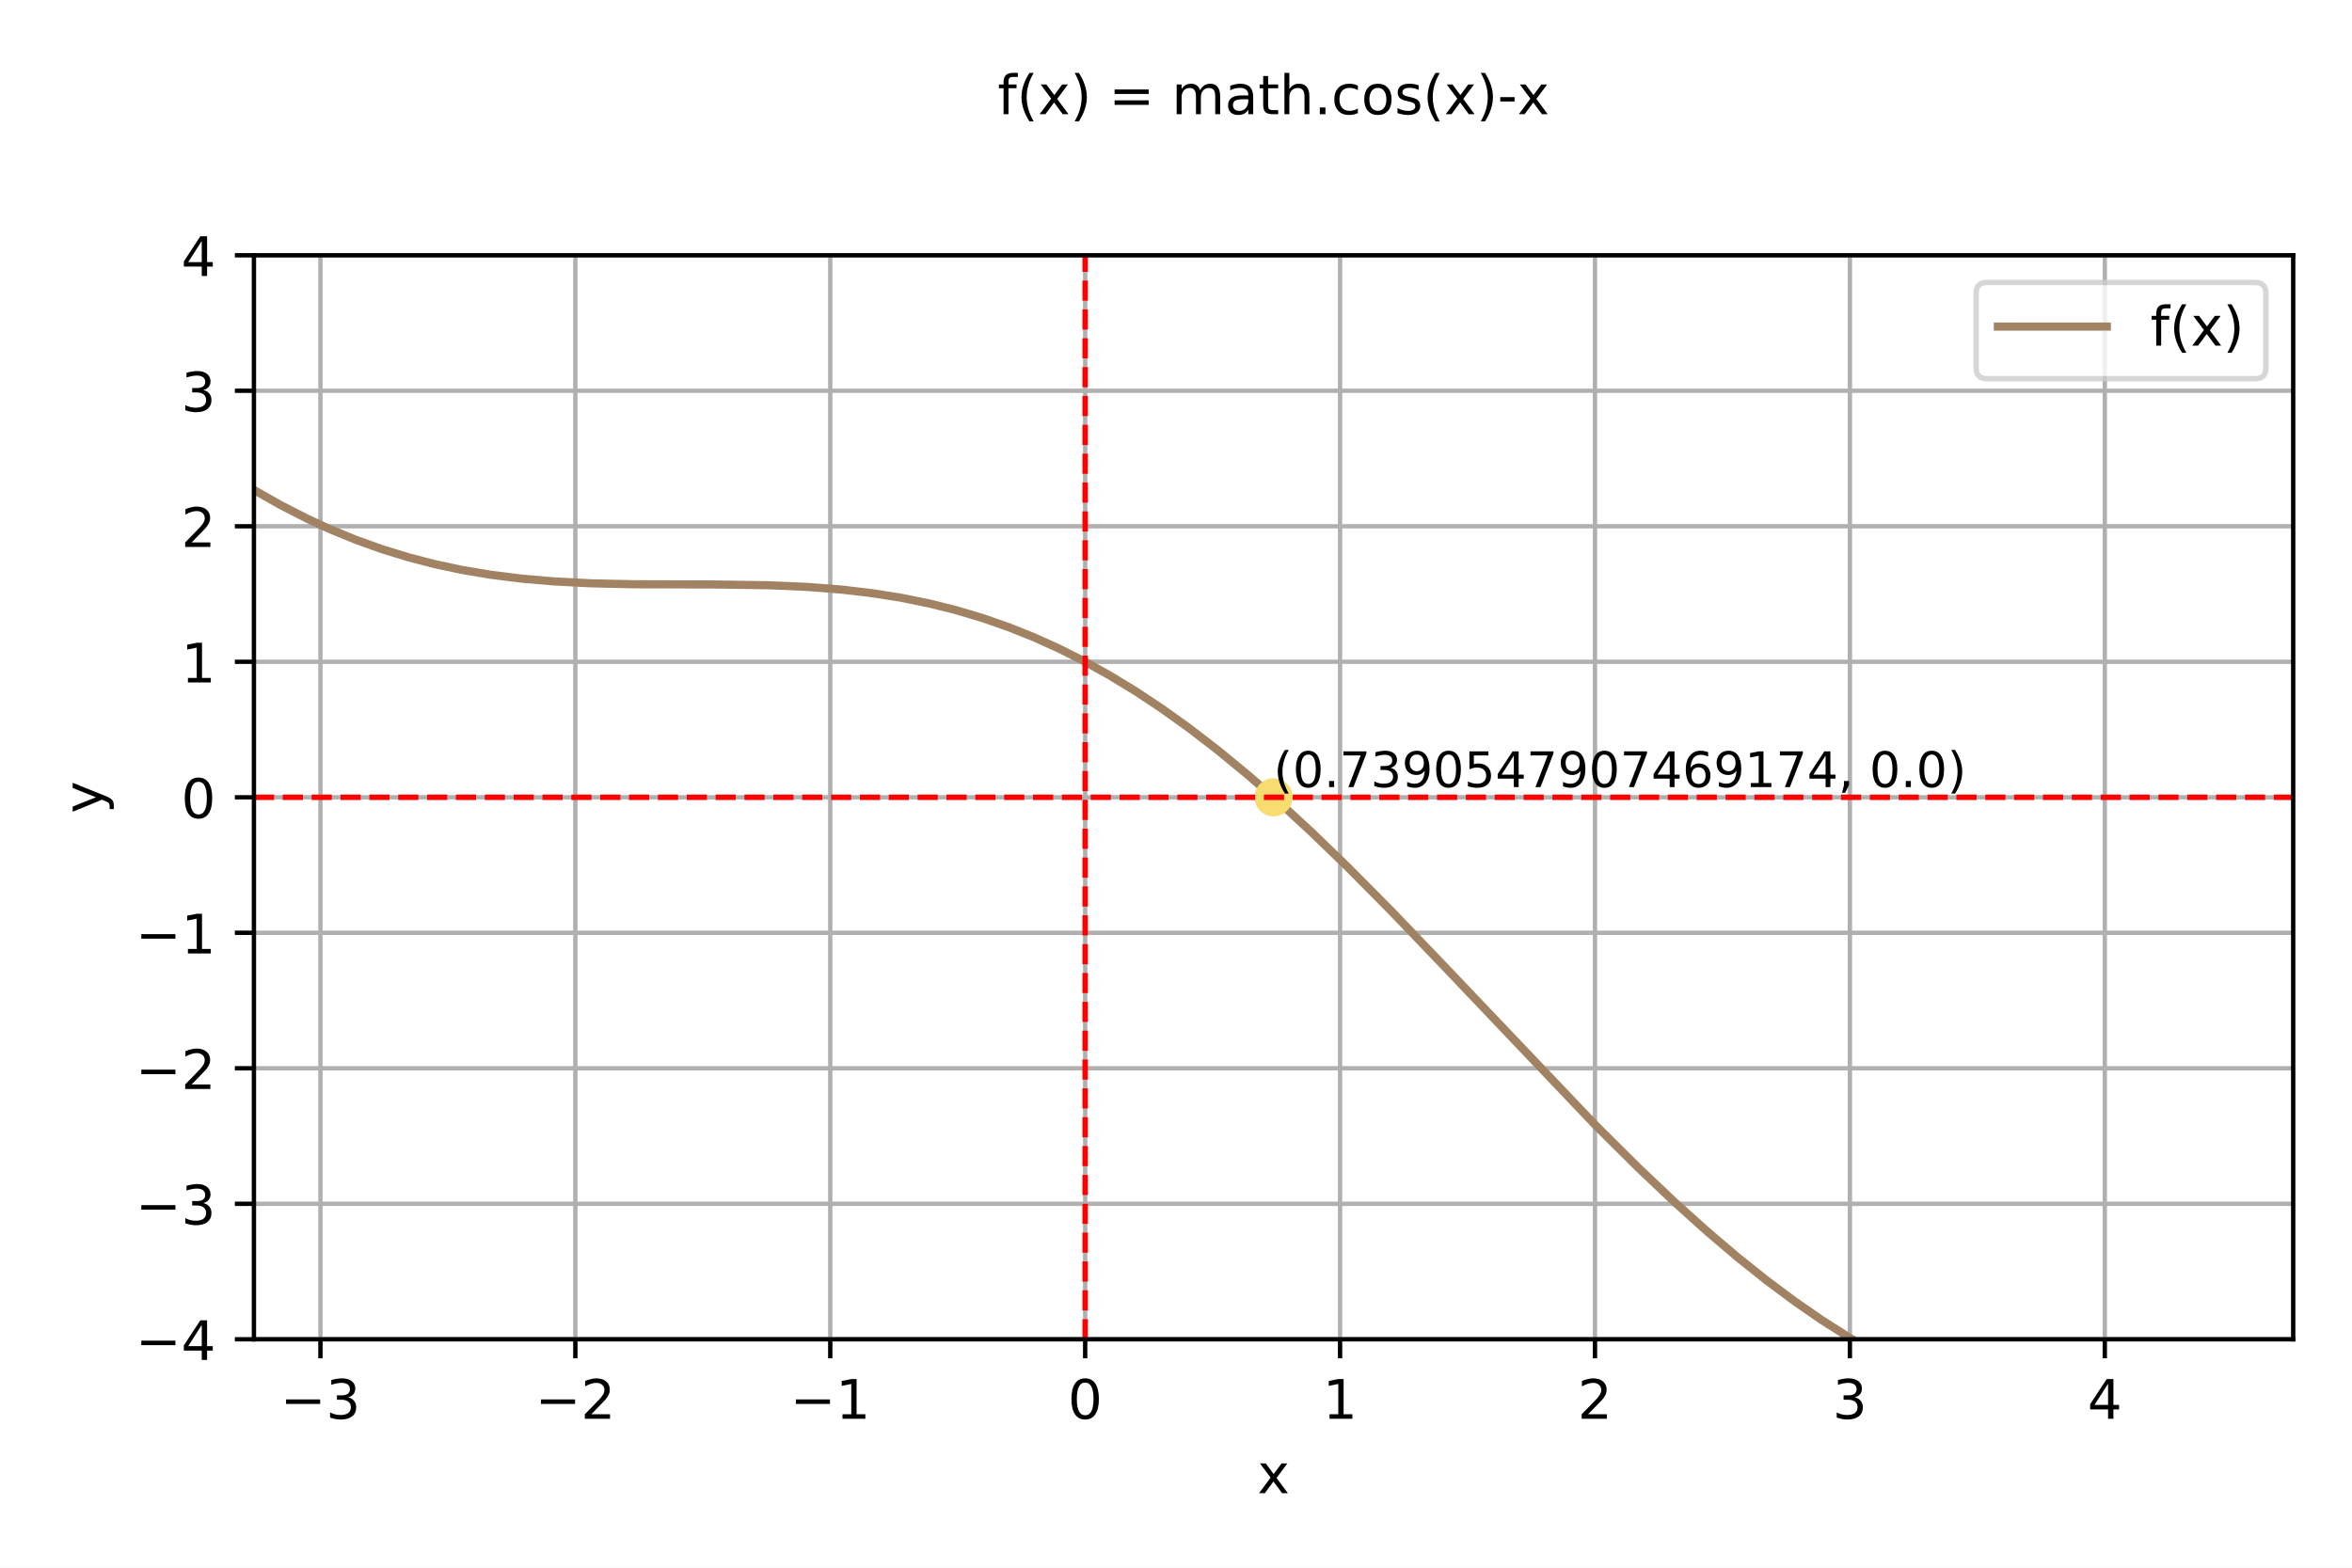
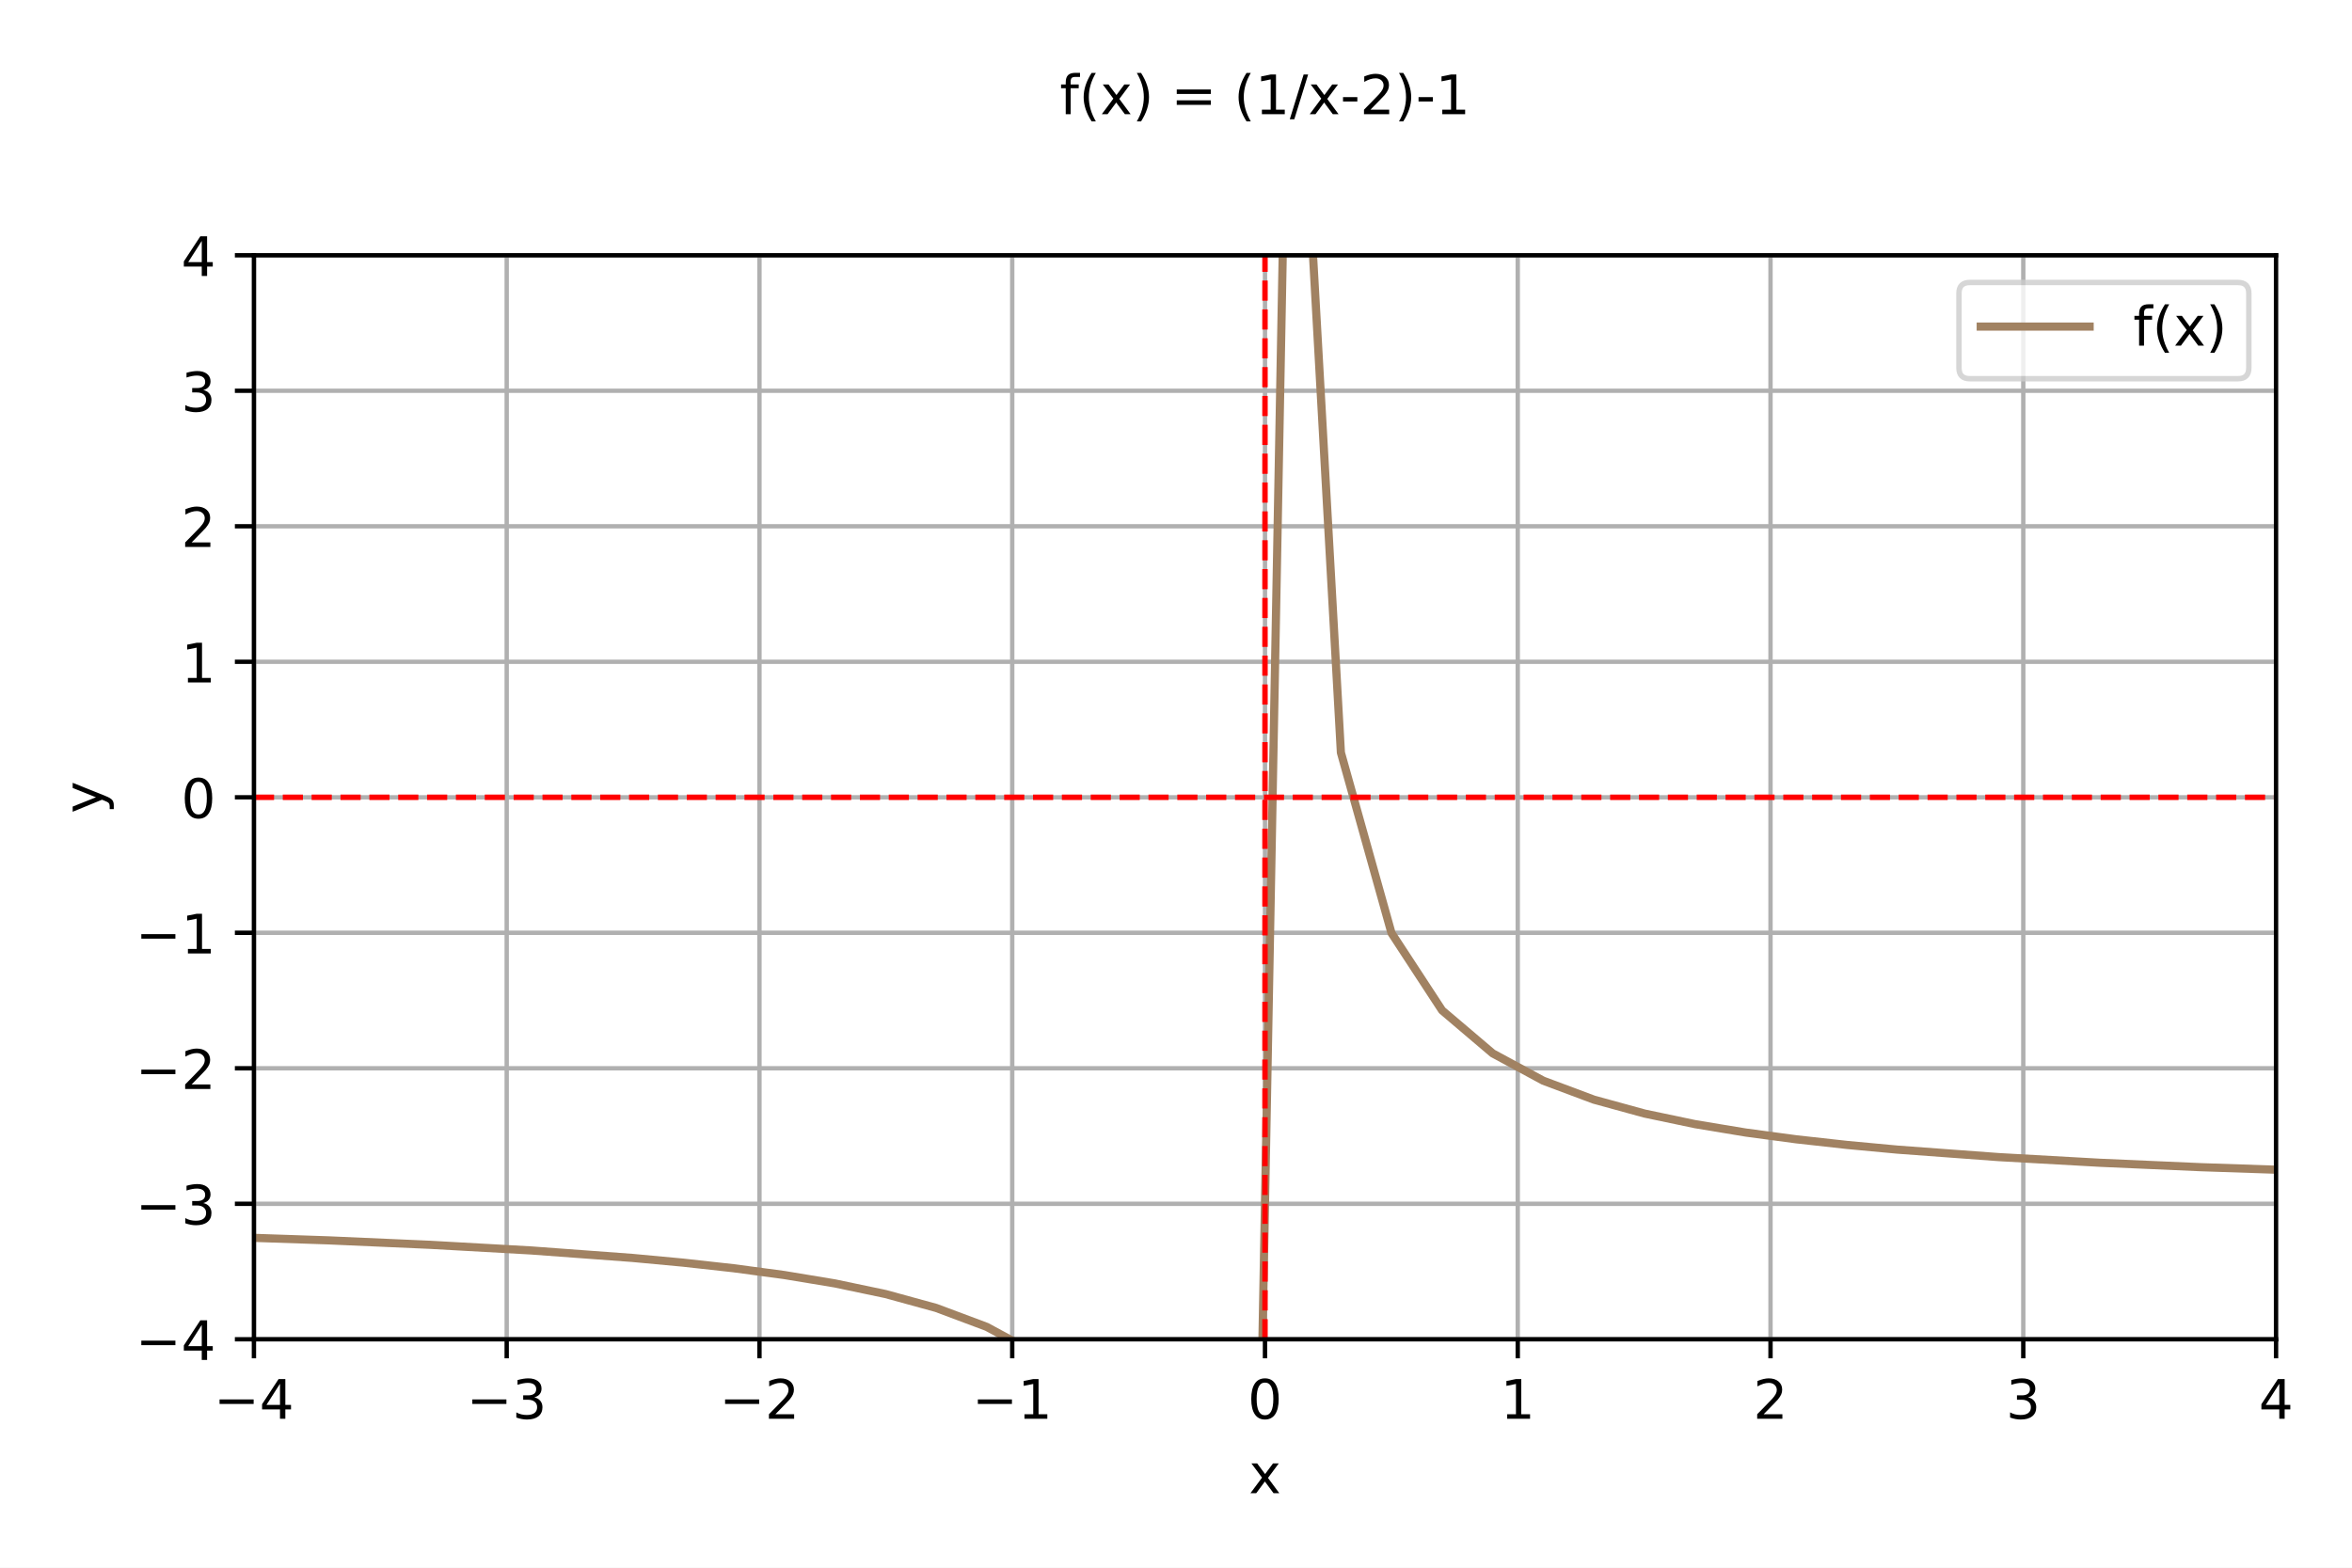
<svg xmlns="http://www.w3.org/2000/svg" xmlns:xlink="http://www.w3.org/1999/xlink" width="432pt" height="288pt" viewBox="0 0 432 288" version="1.1">
  <defs>
    <style type="text/css">*{stroke-linejoin: round; stroke-linecap: butt}</style>
  </defs>
  <g id="figure_1">
    <g id="patch_1">
      <path d="M 0 288  L 432 288  L 432 0  L 0 0  z " style="fill: #ffffff" />
    </g>
    <g id="axes_1">
      <g id="patch_2">
-         <path d="M 46.64 246.04  L 421.2 246.04  L 421.2 46.896  L 46.64 46.896  z " style="fill: #ffffff" />
+         <path d="M 46.64 246.04  L 418.05 246.04  L 418.05 46.896  L 46.64 46.896  z " style="fill: #ffffff" />
      </g>
      <g id="matplotlib.axis_1">
        <g id="xtick_1">
          <g id="line2d_1">
-             <path d="M 58.857 246.04  L 58.857 46.896  " clip-path="url(#pa48ac6d810)" style="fill: none; stroke: #b0b0b0; stroke-width: 0.8; stroke-linecap: square" />
+             <path d="M 46.64 246.04  L 46.64 46.896  " clip-path="url(#p50065525b4)" style="fill: none; stroke: #b0b0b0; stroke-width: 0.8; stroke-linecap: square" />
          </g>
          <g id="line2d_2">
            <defs>
-               <path id="mb6979e75aa" d="M 0 0  L 0 3.5  " style="stroke: #000000; stroke-width: 0.8" />
+               <path id="mf0d2ca7d69" d="M 0 0  L 0 3.5  " style="stroke: #000000; stroke-width: 0.8" />
            </defs>
            <g>
-               <use xlink:href="#mb6979e75aa" x="58.857" y="246.04" style="stroke: #000000; stroke-width: 0.8" />
+               <use xlink:href="#mf0d2ca7d69" x="46.64" y="246.04" style="stroke: #000000; stroke-width: 0.8" />
            </g>
          </g>
          <g id="text_1">
-             <g transform="translate(51.48636 260.6384) scale(0.1 -0.1)">
+             <g transform="translate(39.26891 260.6384) scale(0.1 -0.1)">
              <defs>
                <path id="DejaVuSans-2212" d="M 678 2272  L 4684 2272  L 4684 1741  L 678 1741  L 678 2272  z " transform="scale(0.015625)" />
+                 <path id="DejaVuSans-34" d="M 2419 4116  L 825 1625  L 2419 1625  L 2419 4116  z M 2253 4666  L 3047 4666  L 3047 1625  L 3713 1625  L 3713 1100  L 3047 1100  L 3047 0  L 2419 0  L 2419 1100  L 313 1100  L 313 1709  L 2253 4666  z " transform="scale(0.015625)" />
+               </defs>
+               <use xlink:href="#DejaVuSans-2212" />
+               <use xlink:href="#DejaVuSans-34" x="83.789" />
+             </g>
+           </g>
+         </g>
+         <g id="xtick_2">
+           <g id="line2d_3">
+             <path d="M 93.066 246.04  L 93.066 46.896  " clip-path="url(#p50065525b4)" style="fill: none; stroke: #b0b0b0; stroke-width: 0.8; stroke-linecap: square" />
+           </g>
+           <g id="line2d_4">
+             <g>
+               <use xlink:href="#mf0d2ca7d69" x="93.066" y="246.04" style="stroke: #000000; stroke-width: 0.8" />
+             </g>
+           </g>
+           <g id="text_2">
+             <g transform="translate(85.69516 260.6384) scale(0.1 -0.1)">
+               <defs>
                <path id="DejaVuSans-33" d="M 2597 2516  Q 3050 2419 3304 2112  Q 3559 1806 3559 1356  Q 3559 666 3084 287  Q 2609 -91 1734 -91  Q 1441 -91 1130 -33  Q 819 25 488 141  L 488 750  Q 750 597 1062 519  Q 1375 441 1716 441  Q 2309 441 2620 675  Q 2931 909 2931 1356  Q 2931 1769 2642 2001  Q 2353 2234 1838 2234  L 1294 2234  L 1294 2753  L 1863 2753  Q 2328 2753 2575 2939  Q 2822 3125 2822 3475  Q 2822 3834 2567 4026  Q 2313 4219 1838 4219  Q 1578 4219 1281 4162  Q 984 4106 628 3988  L 628 4550  Q 988 4650 1302 4700  Q 1616 4750 1894 4750  Q 2613 4750 3031 4423  Q 3450 4097 3450 3541  Q 3450 3153 3228 2886  Q 3006 2619 2597 2516  z " transform="scale(0.015625)" />
              </defs>
              <use xlink:href="#DejaVuSans-2212" />
              <use xlink:href="#DejaVuSans-33" x="83.789" />
            </g>
          </g>
        </g>
-         <g id="xtick_2">
-           <g id="line2d_3">
-             <path d="M 105.677 246.04  L 105.677 46.896  " clip-path="url(#pa48ac6d810)" style="fill: none; stroke: #b0b0b0; stroke-width: 0.8; stroke-linecap: square" />
-           </g>
-           <g id="line2d_4">
-             <g>
-               <use xlink:href="#mb6979e75aa" x="105.677" y="246.04" style="stroke: #000000; stroke-width: 0.8" />
-             </g>
-           </g>
-           <g id="text_2">
-             <g transform="translate(98.30636 260.6384) scale(0.1 -0.1)">
+         <g id="xtick_3">
+           <g id="line2d_5">
+             <path d="M 139.493 246.04  L 139.493 46.896  " clip-path="url(#p50065525b4)" style="fill: none; stroke: #b0b0b0; stroke-width: 0.8; stroke-linecap: square" />
+           </g>
+           <g id="line2d_6">
+             <g>
+               <use xlink:href="#mf0d2ca7d69" x="139.493" y="246.04" style="stroke: #000000; stroke-width: 0.8" />
+             </g>
+           </g>
+           <g id="text_3">
+             <g transform="translate(132.1214 260.6384) scale(0.1 -0.1)">
              <defs>
                <path id="DejaVuSans-32" d="M 1228 531  L 3431 531  L 3431 0  L 469 0  L 469 531  Q 828 903 1448 1529  Q 2069 2156 2228 2338  Q 2531 2678 2651 2914  Q 2772 3150 2772 3378  Q 2772 3750 2511 3984  Q 2250 4219 1831 4219  Q 1534 4219 1204 4116  Q 875 4013 500 3803  L 500 4441  Q 881 4594 1212 4672  Q 1544 4750 1819 4750  Q 2544 4750 2975 4387  Q 3406 4025 3406 3419  Q 3406 3131 3298 2873  Q 3191 2616 2906 2266  Q 2828 2175 2409 1742  Q 1991 1309 1228 531  z " transform="scale(0.015625)" />
              </defs>
              <use xlink:href="#DejaVuSans-2212" />
              <use xlink:href="#DejaVuSans-32" x="83.789" />
            </g>
          </g>
        </g>
-         <g id="xtick_3">
-           <g id="line2d_5">
-             <path d="M 152.497 246.04  L 152.497 46.896  " clip-path="url(#pa48ac6d810)" style="fill: none; stroke: #b0b0b0; stroke-width: 0.8; stroke-linecap: square" />
-           </g>
-           <g id="line2d_6">
-             <g>
-               <use xlink:href="#mb6979e75aa" x="152.497" y="246.04" style="stroke: #000000; stroke-width: 0.8" />
-             </g>
-           </g>
-           <g id="text_3">
-             <g transform="translate(145.1264 260.6384) scale(0.1 -0.1)">
+         <g id="xtick_4">
+           <g id="line2d_7">
+             <path d="M 185.919 246.04  L 185.919 46.896  " clip-path="url(#p50065525b4)" style="fill: none; stroke: #b0b0b0; stroke-width: 0.8; stroke-linecap: square" />
+           </g>
+           <g id="line2d_8">
+             <g>
+               <use xlink:href="#mf0d2ca7d69" x="185.919" y="246.04" style="stroke: #000000; stroke-width: 0.8" />
+             </g>
+           </g>
+           <g id="text_4">
+             <g transform="translate(178.5477 260.6384) scale(0.1 -0.1)">
              <defs>
                <path id="DejaVuSans-31" d="M 794 531  L 1825 531  L 1825 4091  L 703 3866  L 703 4441  L 1819 4666  L 2450 4666  L 2450 531  L 3481 531  L 3481 0  L 794 0  L 794 531  z " transform="scale(0.015625)" />
              </defs>
              <use xlink:href="#DejaVuSans-2212" />
              <use xlink:href="#DejaVuSans-31" x="83.789" />
            </g>
          </g>
        </g>
-         <g id="xtick_4">
-           <g id="line2d_7">
-             <path d="M 199.317 246.04  L 199.317 46.896  " clip-path="url(#pa48ac6d810)" style="fill: none; stroke: #b0b0b0; stroke-width: 0.8; stroke-linecap: square" />
-           </g>
-           <g id="line2d_8">
-             <g>
-               <use xlink:href="#mb6979e75aa" x="199.317" y="246.04" style="stroke: #000000; stroke-width: 0.8" />
-             </g>
-           </g>
-           <g id="text_4">
-             <g transform="translate(196.1362 260.6384) scale(0.1 -0.1)">
+         <g id="xtick_5">
+           <g id="line2d_9">
+             <path d="M 232.345 246.04  L 232.345 46.896  " clip-path="url(#p50065525b4)" style="fill: none; stroke: #b0b0b0; stroke-width: 0.8; stroke-linecap: square" />
+           </g>
+           <g id="line2d_10">
+             <g>
+               <use xlink:href="#mf0d2ca7d69" x="232.345" y="246.04" style="stroke: #000000; stroke-width: 0.8" />
+             </g>
+           </g>
+           <g id="text_5">
+             <g transform="translate(229.1637 260.6384) scale(0.1 -0.1)">
              <defs>
                <path id="DejaVuSans-30" d="M 2034 4250  Q 1547 4250 1301 3770  Q 1056 3291 1056 2328  Q 1056 1369 1301 889  Q 1547 409 2034 409  Q 2525 409 2770 889  Q 3016 1369 3016 2328  Q 3016 3291 2770 3770  Q 2525 4250 2034 4250  z M 2034 4750  Q 2819 4750 3233 4129  Q 3647 3509 3647 2328  Q 3647 1150 3233 529  Q 2819 -91 2034 -91  Q 1250 -91 836 529  Q 422 1150 422 2328  Q 422 3509 836 4129  Q 1250 4750 2034 4750  z " transform="scale(0.015625)" />
              </defs>
              <use xlink:href="#DejaVuSans-30" />
            </g>
          </g>
        </g>
-         <g id="xtick_5">
-           <g id="line2d_9">
-             <path d="M 246.137 246.04  L 246.137 46.896  " clip-path="url(#pa48ac6d810)" style="fill: none; stroke: #b0b0b0; stroke-width: 0.8; stroke-linecap: square" />
-           </g>
-           <g id="line2d_10">
-             <g>
-               <use xlink:href="#mb6979e75aa" x="246.137" y="246.04" style="stroke: #000000; stroke-width: 0.8" />
-             </g>
-           </g>
-           <g id="text_5">
-             <g transform="translate(242.9562 260.6384) scale(0.1 -0.1)">
-               <use xlink:href="#DejaVuSans-31" />
-             </g>
-           </g>
-         </g>
        <g id="xtick_6">
          <g id="line2d_11">
-             <path d="M 292.957 246.04  L 292.957 46.896  " clip-path="url(#pa48ac6d810)" style="fill: none; stroke: #b0b0b0; stroke-width: 0.8; stroke-linecap: square" />
+             <path d="M 278.771 246.04  L 278.771 46.896  " clip-path="url(#p50065525b4)" style="fill: none; stroke: #b0b0b0; stroke-width: 0.8; stroke-linecap: square" />
          </g>
          <g id="line2d_12">
            <g>
-               <use xlink:href="#mb6979e75aa" x="292.957" y="246.04" style="stroke: #000000; stroke-width: 0.8" />
+               <use xlink:href="#mf0d2ca7d69" x="278.771" y="246.04" style="stroke: #000000; stroke-width: 0.8" />
            </g>
          </g>
          <g id="text_6">
-             <g transform="translate(289.7762 260.6384) scale(0.1 -0.1)">
-               <use xlink:href="#DejaVuSans-32" />
+             <g transform="translate(275.59 260.6384) scale(0.1 -0.1)">
+               <use xlink:href="#DejaVuSans-31" />
            </g>
          </g>
        </g>
        <g id="xtick_7">
          <g id="line2d_13">
-             <path d="M 339.777 246.04  L 339.777 46.896  " clip-path="url(#pa48ac6d810)" style="fill: none; stroke: #b0b0b0; stroke-width: 0.8; stroke-linecap: square" />
+             <path d="M 325.197 246.04  L 325.197 46.896  " clip-path="url(#p50065525b4)" style="fill: none; stroke: #b0b0b0; stroke-width: 0.8; stroke-linecap: square" />
          </g>
          <g id="line2d_14">
            <g>
-               <use xlink:href="#mb6979e75aa" x="339.777" y="246.04" style="stroke: #000000; stroke-width: 0.8" />
+               <use xlink:href="#mf0d2ca7d69" x="325.197" y="246.04" style="stroke: #000000; stroke-width: 0.8" />
            </g>
          </g>
          <g id="text_7">
-             <g transform="translate(336.5962 260.6384) scale(0.1 -0.1)">
-               <use xlink:href="#DejaVuSans-33" />
+             <g transform="translate(322.0163 260.6384) scale(0.1 -0.1)">
+               <use xlink:href="#DejaVuSans-32" />
            </g>
          </g>
        </g>
        <g id="xtick_8">
          <g id="line2d_15">
-             <path d="M 386.597 246.04  L 386.597 46.896  " clip-path="url(#pa48ac6d810)" style="fill: none; stroke: #b0b0b0; stroke-width: 0.8; stroke-linecap: square" />
+             <path d="M 371.624 246.04  L 371.624 46.896  " clip-path="url(#p50065525b4)" style="fill: none; stroke: #b0b0b0; stroke-width: 0.8; stroke-linecap: square" />
          </g>
          <g id="line2d_16">
            <g>
-               <use xlink:href="#mb6979e75aa" x="386.597" y="246.04" style="stroke: #000000; stroke-width: 0.8" />
+               <use xlink:href="#mf0d2ca7d69" x="371.624" y="246.04" style="stroke: #000000; stroke-width: 0.8" />
            </g>
          </g>
          <g id="text_8">
-             <g transform="translate(383.4162 260.6384) scale(0.1 -0.1)">
-               <defs>
-                 <path id="DejaVuSans-34" d="M 2419 4116  L 825 1625  L 2419 1625  L 2419 4116  z M 2253 4666  L 3047 4666  L 3047 1625  L 3713 1625  L 3713 1100  L 3047 1100  L 3047 0  L 2419 0  L 2419 1100  L 313 1100  L 313 1709  L 2253 4666  z " transform="scale(0.015625)" />
-               </defs>
+             <g transform="translate(368.4425 260.6384) scale(0.1 -0.1)">
+               <use xlink:href="#DejaVuSans-33" />
+             </g>
+           </g>
+         </g>
+         <g id="xtick_9">
+           <g id="line2d_17">
+             <path d="M 418.05 246.04  L 418.05 46.896  " clip-path="url(#p50065525b4)" style="fill: none; stroke: #b0b0b0; stroke-width: 0.8; stroke-linecap: square" />
+           </g>
+           <g id="line2d_18">
+             <g>
+               <use xlink:href="#mf0d2ca7d69" x="418.05" y="246.04" style="stroke: #000000; stroke-width: 0.8" />
+             </g>
+           </g>
+           <g id="text_9">
+             <g transform="translate(414.8687 260.6384) scale(0.1 -0.1)">
              <use xlink:href="#DejaVuSans-34" />
            </g>
          </g>
        </g>
-         <g id="text_9">
-           <g transform="translate(230.9606 274.3166) scale(0.1 -0.1)">
+         <g id="text_10">
+           <g transform="translate(229.3856 274.3166) scale(0.1 -0.1)">
            <defs>
              <path id="DejaVuSans-78" d="M 3513 3500  L 2247 1797  L 3578 0  L 2900 0  L 1881 1375  L 863 0  L 184 0  L 1544 1831  L 300 3500  L 978 3500  L 1906 2253  L 2834 3500  L 3513 3500  z " transform="scale(0.015625)" />
            </defs>
            <use xlink:href="#DejaVuSans-78" />
          </g>
        </g>
      </g>
      <g id="matplotlib.axis_2">
        <g id="ytick_1">
-           <g id="line2d_17">
-             <path d="M 46.64 246.04  L 421.2 246.04  " clip-path="url(#pa48ac6d810)" style="fill: none; stroke: #b0b0b0; stroke-width: 0.8; stroke-linecap: square" />
-           </g>
-           <g id="line2d_18">
+           <g id="line2d_19">
+             <path d="M 46.64 246.04  L 418.05 246.04  " clip-path="url(#p50065525b4)" style="fill: none; stroke: #b0b0b0; stroke-width: 0.8; stroke-linecap: square" />
+           </g>
+           <g id="line2d_20">
            <defs>
-               <path id="m27914bfb39" d="M 0 0  L -3.5 0  " style="stroke: #000000; stroke-width: 0.8" />
+               <path id="m6fbdae39e5" d="M 0 0  L -3.5 0  " style="stroke: #000000; stroke-width: 0.8" />
            </defs>
            <g>
-               <use xlink:href="#m27914bfb39" x="46.64" y="246.04" style="stroke: #000000; stroke-width: 0.8" />
-             </g>
-           </g>
-           <g id="text_10">
+               <use xlink:href="#m6fbdae39e5" x="46.64" y="246.04" style="stroke: #000000; stroke-width: 0.8" />
+             </g>
+           </g>
+           <g id="text_11">
            <g transform="translate(24.89781 249.8392) scale(0.1 -0.1)">
              <use xlink:href="#DejaVuSans-2212" />
              <use xlink:href="#DejaVuSans-34" x="83.789" />
            </g>
          </g>
        </g>
        <g id="ytick_2">
-           <g id="line2d_19">
-             <path d="M 46.64 221.147  L 421.2 221.147  " clip-path="url(#pa48ac6d810)" style="fill: none; stroke: #b0b0b0; stroke-width: 0.8; stroke-linecap: square" />
-           </g>
-           <g id="line2d_20">
-             <g>
-               <use xlink:href="#m27914bfb39" x="46.64" y="221.147" style="stroke: #000000; stroke-width: 0.8" />
-             </g>
-           </g>
-           <g id="text_11">
+           <g id="line2d_21">
+             <path d="M 46.64 221.147  L 418.05 221.147  " clip-path="url(#p50065525b4)" style="fill: none; stroke: #b0b0b0; stroke-width: 0.8; stroke-linecap: square" />
+           </g>
+           <g id="line2d_22">
+             <g>
+               <use xlink:href="#m6fbdae39e5" x="46.64" y="221.147" style="stroke: #000000; stroke-width: 0.8" />
+             </g>
+           </g>
+           <g id="text_12">
            <g transform="translate(24.89781 224.9462) scale(0.1 -0.1)">
              <use xlink:href="#DejaVuSans-2212" />
              <use xlink:href="#DejaVuSans-33" x="83.789" />
            </g>
          </g>
        </g>
        <g id="ytick_3">
-           <g id="line2d_21">
-             <path d="M 46.64 196.254  L 421.2 196.254  " clip-path="url(#pa48ac6d810)" style="fill: none; stroke: #b0b0b0; stroke-width: 0.8; stroke-linecap: square" />
-           </g>
-           <g id="line2d_22">
-             <g>
-               <use xlink:href="#m27914bfb39" x="46.64" y="196.254" style="stroke: #000000; stroke-width: 0.8" />
-             </g>
-           </g>
-           <g id="text_12">
+           <g id="line2d_23">
+             <path d="M 46.64 196.254  L 418.05 196.254  " clip-path="url(#p50065525b4)" style="fill: none; stroke: #b0b0b0; stroke-width: 0.8; stroke-linecap: square" />
+           </g>
+           <g id="line2d_24">
+             <g>
+               <use xlink:href="#m6fbdae39e5" x="46.64" y="196.254" style="stroke: #000000; stroke-width: 0.8" />
+             </g>
+           </g>
+           <g id="text_13">
            <g transform="translate(24.89781 200.0532) scale(0.1 -0.1)">
              <use xlink:href="#DejaVuSans-2212" />
              <use xlink:href="#DejaVuSans-32" x="83.789" />
            </g>
          </g>
        </g>
        <g id="ytick_4">
-           <g id="line2d_23">
-             <path d="M 46.64 171.361  L 421.2 171.361  " clip-path="url(#pa48ac6d810)" style="fill: none; stroke: #b0b0b0; stroke-width: 0.8; stroke-linecap: square" />
-           </g>
-           <g id="line2d_24">
-             <g>
-               <use xlink:href="#m27914bfb39" x="46.64" y="171.361" style="stroke: #000000; stroke-width: 0.8" />
-             </g>
-           </g>
-           <g id="text_13">
+           <g id="line2d_25">
+             <path d="M 46.64 171.361  L 418.05 171.361  " clip-path="url(#p50065525b4)" style="fill: none; stroke: #b0b0b0; stroke-width: 0.8; stroke-linecap: square" />
+           </g>
+           <g id="line2d_26">
+             <g>
+               <use xlink:href="#m6fbdae39e5" x="46.64" y="171.361" style="stroke: #000000; stroke-width: 0.8" />
+             </g>
+           </g>
+           <g id="text_14">
            <g transform="translate(24.89781 175.1602) scale(0.1 -0.1)">
              <use xlink:href="#DejaVuSans-2212" />
              <use xlink:href="#DejaVuSans-31" x="83.789" />
            </g>
          </g>
        </g>
        <g id="ytick_5">
-           <g id="line2d_25">
-             <path d="M 46.64 146.468  L 421.2 146.468  " clip-path="url(#pa48ac6d810)" style="fill: none; stroke: #b0b0b0; stroke-width: 0.8; stroke-linecap: square" />
-           </g>
-           <g id="line2d_26">
-             <g>
-               <use xlink:href="#m27914bfb39" x="46.64" y="146.468" style="stroke: #000000; stroke-width: 0.8" />
-             </g>
-           </g>
-           <g id="text_14">
+           <g id="line2d_27">
+             <path d="M 46.64 146.468  L 418.05 146.468  " clip-path="url(#p50065525b4)" style="fill: none; stroke: #b0b0b0; stroke-width: 0.8; stroke-linecap: square" />
+           </g>
+           <g id="line2d_28">
+             <g>
+               <use xlink:href="#m6fbdae39e5" x="46.64" y="146.468" style="stroke: #000000; stroke-width: 0.8" />
+             </g>
+           </g>
+           <g id="text_15">
            <g transform="translate(33.2775 150.2672) scale(0.1 -0.1)">
              <use xlink:href="#DejaVuSans-30" />
            </g>
          </g>
        </g>
        <g id="ytick_6">
-           <g id="line2d_27">
-             <path d="M 46.64 121.575  L 421.2 121.575  " clip-path="url(#pa48ac6d810)" style="fill: none; stroke: #b0b0b0; stroke-width: 0.8; stroke-linecap: square" />
-           </g>
-           <g id="line2d_28">
-             <g>
-               <use xlink:href="#m27914bfb39" x="46.64" y="121.575" style="stroke: #000000; stroke-width: 0.8" />
-             </g>
-           </g>
-           <g id="text_15">
+           <g id="line2d_29">
+             <path d="M 46.64 121.575  L 418.05 121.575  " clip-path="url(#p50065525b4)" style="fill: none; stroke: #b0b0b0; stroke-width: 0.8; stroke-linecap: square" />
+           </g>
+           <g id="line2d_30">
+             <g>
+               <use xlink:href="#m6fbdae39e5" x="46.64" y="121.575" style="stroke: #000000; stroke-width: 0.8" />
+             </g>
+           </g>
+           <g id="text_16">
            <g transform="translate(33.2775 125.3742) scale(0.1 -0.1)">
              <use xlink:href="#DejaVuSans-31" />
            </g>
          </g>
        </g>
        <g id="ytick_7">
-           <g id="line2d_29">
-             <path d="M 46.64 96.682  L 421.2 96.682  " clip-path="url(#pa48ac6d810)" style="fill: none; stroke: #b0b0b0; stroke-width: 0.8; stroke-linecap: square" />
-           </g>
-           <g id="line2d_30">
-             <g>
-               <use xlink:href="#m27914bfb39" x="46.64" y="96.682" style="stroke: #000000; stroke-width: 0.8" />
-             </g>
-           </g>
-           <g id="text_16">
+           <g id="line2d_31">
+             <path d="M 46.64 96.682  L 418.05 96.682  " clip-path="url(#p50065525b4)" style="fill: none; stroke: #b0b0b0; stroke-width: 0.8; stroke-linecap: square" />
+           </g>
+           <g id="line2d_32">
+             <g>
+               <use xlink:href="#m6fbdae39e5" x="46.64" y="96.682" style="stroke: #000000; stroke-width: 0.8" />
+             </g>
+           </g>
+           <g id="text_17">
            <g transform="translate(33.2775 100.4812) scale(0.1 -0.1)">
              <use xlink:href="#DejaVuSans-32" />
            </g>
          </g>
        </g>
        <g id="ytick_8">
-           <g id="line2d_31">
-             <path d="M 46.64 71.789  L 421.2 71.789  " clip-path="url(#pa48ac6d810)" style="fill: none; stroke: #b0b0b0; stroke-width: 0.8; stroke-linecap: square" />
-           </g>
-           <g id="line2d_32">
-             <g>
-               <use xlink:href="#m27914bfb39" x="46.64" y="71.789" style="stroke: #000000; stroke-width: 0.8" />
-             </g>
-           </g>
-           <g id="text_17">
+           <g id="line2d_33">
+             <path d="M 46.64 71.789  L 418.05 71.789  " clip-path="url(#p50065525b4)" style="fill: none; stroke: #b0b0b0; stroke-width: 0.8; stroke-linecap: square" />
+           </g>
+           <g id="line2d_34">
+             <g>
+               <use xlink:href="#m6fbdae39e5" x="46.64" y="71.789" style="stroke: #000000; stroke-width: 0.8" />
+             </g>
+           </g>
+           <g id="text_18">
            <g transform="translate(33.2775 75.58822) scale(0.1 -0.1)">
              <use xlink:href="#DejaVuSans-33" />
            </g>
          </g>
        </g>
        <g id="ytick_9">
-           <g id="line2d_33">
-             <path d="M 46.64 46.896  L 421.2 46.896  " clip-path="url(#pa48ac6d810)" style="fill: none; stroke: #b0b0b0; stroke-width: 0.8; stroke-linecap: square" />
-           </g>
-           <g id="line2d_34">
-             <g>
-               <use xlink:href="#m27914bfb39" x="46.64" y="46.896" style="stroke: #000000; stroke-width: 0.8" />
-             </g>
-           </g>
-           <g id="text_18">
+           <g id="line2d_35">
+             <path d="M 46.64 46.896  L 418.05 46.896  " clip-path="url(#p50065525b4)" style="fill: none; stroke: #b0b0b0; stroke-width: 0.8; stroke-linecap: square" />
+           </g>
+           <g id="line2d_36">
+             <g>
+               <use xlink:href="#m6fbdae39e5" x="46.64" y="46.896" style="stroke: #000000; stroke-width: 0.8" />
+             </g>
+           </g>
+           <g id="text_19">
            <g transform="translate(33.2775 50.69522) scale(0.1 -0.1)">
              <use xlink:href="#DejaVuSans-34" />
            </g>
          </g>
        </g>
-         <g id="text_19">
+         <g id="text_20">
          <g transform="translate(18.81812 149.4274) rotate(-90) scale(0.1 -0.1)">
            <defs>
              <path id="DejaVuSans-79" d="M 2059 -325  Q 1816 -950 1584 -1140  Q 1353 -1331 966 -1331  L 506 -1331  L 506 -850  L 844 -850  Q 1081 -850 1212 -737  Q 1344 -625 1503 -206  L 1606 56  L 191 3500  L 800 3500  L 1894 763  L 2988 3500  L 3597 3500  L 2059 -325  z " transform="scale(0.015625)" />
            </defs>
            <use xlink:href="#DejaVuSans-79" />
          </g>
        </g>
      </g>
-       <g id="line2d_35">
-         <path d="M 46.64 90.009  L 51.514 92.775  L 56.388 95.271  L 60.888 97.337  L 65.387 99.177  L 70.261 100.921  L 75.135 102.416  L 80.009 103.673  L 84.883 104.706  L 90.132 105.588  L 95.756 106.295  L 101.755 106.813  L 108.504 107.159  L 116.378 107.333  L 131 107.372  L 141.124 107.512  L 148.247 107.82  L 154.621 108.318  L 160.245 108.978  L 165.494 109.81  L 170.743 110.877  L 175.618 112.096  L 180.492 113.551  L 185.366 115.254  L 189.865 117.055  L 194.364 119.081  L 198.864 121.335  L 203.738 124.036  L 208.612 127.005  L 213.486 130.239  L 218.36 133.73  L 223.609 137.766  L 229.233 142.391  L 234.857 147.304  L 240.856 152.831  L 247.605 159.355  L 255.479 167.296  L 265.227 177.469  L 292.972 206.628  L 300.846 214.456  L 307.595 220.855  L 313.594 226.252  L 319.218 231.028  L 324.467 235.216  L 329.716 239.125  L 334.59 242.493  L 339.464 245.6  L 344.338 248.441  L 349.212 251.012  L 354.087 253.314  L 358.586 255.202  L 363.46 256.998  L 368.334 258.542  L 373.208 259.846  L 378.082 260.923  L 383.332 261.848  L 388.581 262.553  L 394.205 263.094  L 400.579 263.482  L 408.077 263.706  L 418.575 263.773  L 421.2 263.774  L 421.2 263.774  " clip-path="url(#pa48ac6d810)" style="fill: none; stroke: #a18262; stroke-width: 1.5; stroke-linecap: square" />
-       </g>
-       <g id="line2d_36">
-         <path d="M 233.92 146.468  " clip-path="url(#pa48ac6d810)" style="fill: none; stroke: #f7dc6f; stroke-width: 1.5; stroke-linecap: square" />
-         <defs>
-           <path id="m155d2b4d45" d="M 0 3  C 0.796 3 1.559 2.684 2.121 2.121  C 2.684 1.559 3 0.796 3 0  C 3 -0.796 2.684 -1.559 2.121 -2.121  C 1.559 -2.684 0.796 -3 0 -3  C -0.796 -3 -1.559 -2.684 -2.121 -2.121  C -2.684 -1.559 -3 -0.796 -3 0  C -3 0.796 -2.684 1.559 -2.121 2.121  C -1.559 2.684 -0.796 3 0 3  z " style="stroke: #f7dc6f" />
-         </defs>
-         <g clip-path="url(#pa48ac6d810)">
-           <use xlink:href="#m155d2b4d45" x="233.92" y="146.468" style="fill: #f7dc6f; stroke: #f7dc6f" />
-         </g>
-       </g>
      <g id="line2d_37">
-         <path d="M 46.64 146.468  L 421.2 146.468  " clip-path="url(#pa48ac6d810)" style="fill: none; stroke-dasharray: 3.7,1.6; stroke-dashoffset: 0; stroke: #ff0000" />
+         <path d="M -1 226.102  L 32.512 226.93  L 60.396 227.868  L 78.985 228.683  L 97.574 229.722  L 116.163 231.094  L 125.458 231.959  L 134.752 232.989  L 144.047 234.235  L 153.341 235.775  L 162.636 237.726  L 171.93 240.276  L 181.225 243.754  L 190.52 248.778  L 199.814 256.673  L 209.109 270.883  L 214.187 289  M 231.077 289  L 236.496 -1  M 238.48 -1  L 246.287 138.253  L 255.581 171.411  L 264.876 185.621  L 274.17 193.516  L 283.465 198.54  L 292.76 202.018  L 302.054 204.568  L 311.349 206.519  L 320.643 208.059  L 329.938 209.305  L 339.232 210.335  L 348.527 211.2  L 367.116 212.572  L 385.705 213.611  L 404.294 214.426  L 433 215.386  L 433 215.386  " clip-path="url(#p50065525b4)" style="fill: none; stroke: #a18262; stroke-width: 1.5; stroke-linecap: square" />
      </g>
      <g id="line2d_38">
-         <path d="M 199.317 246.04  L 199.317 46.896  " clip-path="url(#pa48ac6d810)" style="fill: none; stroke-dasharray: 3.7,1.6; stroke-dashoffset: 0; stroke: #ff0000" />
+         <path d="M 46.64 146.468  L 418.05 146.468  " clip-path="url(#p50065525b4)" style="fill: none; stroke-dasharray: 3.7,1.6; stroke-dashoffset: 0; stroke: #ff0000" />
+       </g>
+       <g id="line2d_39">
+         <path d="M 232.345 246.04  L 232.345 46.896  " clip-path="url(#p50065525b4)" style="fill: none; stroke-dasharray: 3.7,1.6; stroke-dashoffset: 0; stroke: #ff0000" />
      </g>
      <g id="patch_3">
        <path d="M 46.64 246.04  L 46.64 46.896  " style="fill: none; stroke: #000000; stroke-width: 0.8; stroke-linejoin: miter; stroke-linecap: square" />
      </g>
      <g id="patch_4">
-         <path d="M 421.2 246.04  L 421.2 46.896  " style="fill: none; stroke: #000000; stroke-width: 0.8; stroke-linejoin: miter; stroke-linecap: square" />
+         <path d="M 418.05 246.04  L 418.05 46.896  " style="fill: none; stroke: #000000; stroke-width: 0.8; stroke-linejoin: miter; stroke-linecap: square" />
      </g>
      <g id="patch_5">
-         <path d="M 46.64 246.04  L 421.2 246.04  " style="fill: none; stroke: #000000; stroke-width: 0.8; stroke-linejoin: miter; stroke-linecap: square" />
+         <path d="M 46.64 246.04  L 418.05 246.04  " style="fill: none; stroke: #000000; stroke-width: 0.8; stroke-linejoin: miter; stroke-linecap: square" />
      </g>
      <g id="patch_6">
-         <path d="M 46.64 46.896  L 421.2 46.896  " style="fill: none; stroke: #000000; stroke-width: 0.8; stroke-linejoin: miter; stroke-linecap: square" />
-       </g>
-       <g id="text_20">
-         <g transform="translate(233.92 144.5963) scale(0.09 -0.09)">
-           <defs>
-             <path id="DejaVuSans-28" d="M 1984 4856  Q 1566 4138 1362 3434  Q 1159 2731 1159 2009  Q 1159 1288 1364 580  Q 1569 -128 1984 -844  L 1484 -844  Q 1016 -109 783 600  Q 550 1309 550 2009  Q 550 2706 781 3412  Q 1013 4119 1484 4856  L 1984 4856  z " transform="scale(0.015625)" />
-             <path id="DejaVuSans-2e" d="M 684 794  L 1344 794  L 1344 0  L 684 0  L 684 794  z " transform="scale(0.015625)" />
-             <path id="DejaVuSans-37" d="M 525 4666  L 3525 4666  L 3525 4397  L 1831 0  L 1172 0  L 2766 4134  L 525 4134  L 525 4666  z " transform="scale(0.015625)" />
-             <path id="DejaVuSans-39" d="M 703 97  L 703 672  Q 941 559 1184 500  Q 1428 441 1663 441  Q 2288 441 2617 861  Q 2947 1281 2994 2138  Q 2813 1869 2534 1725  Q 2256 1581 1919 1581  Q 1219 1581 811 2004  Q 403 2428 403 3163  Q 403 3881 828 4315  Q 1253 4750 1959 4750  Q 2769 4750 3195 4129  Q 3622 3509 3622 2328  Q 3622 1225 3098 567  Q 2575 -91 1691 -91  Q 1453 -91 1209 -44  Q 966 3 703 97  z M 1959 2075  Q 2384 2075 2632 2365  Q 2881 2656 2881 3163  Q 2881 3666 2632 3958  Q 2384 4250 1959 4250  Q 1534 4250 1286 3958  Q 1038 3666 1038 3163  Q 1038 2656 1286 2365  Q 1534 2075 1959 2075  z " transform="scale(0.015625)" />
-             <path id="DejaVuSans-35" d="M 691 4666  L 3169 4666  L 3169 4134  L 1269 4134  L 1269 2991  Q 1406 3038 1543 3061  Q 1681 3084 1819 3084  Q 2600 3084 3056 2656  Q 3513 2228 3513 1497  Q 3513 744 3044 326  Q 2575 -91 1722 -91  Q 1428 -91 1123 -41  Q 819 9 494 109  L 494 744  Q 775 591 1075 516  Q 1375 441 1709 441  Q 2250 441 2565 725  Q 2881 1009 2881 1497  Q 2881 1984 2565 2268  Q 2250 2553 1709 2553  Q 1456 2553 1204 2497  Q 953 2441 691 2322  L 691 4666  z " transform="scale(0.015625)" />
-             <path id="DejaVuSans-36" d="M 2113 2584  Q 1688 2584 1439 2293  Q 1191 2003 1191 1497  Q 1191 994 1439 701  Q 1688 409 2113 409  Q 2538 409 2786 701  Q 3034 994 3034 1497  Q 3034 2003 2786 2293  Q 2538 2584 2113 2584  z M 3366 4563  L 3366 3988  Q 3128 4100 2886 4159  Q 2644 4219 2406 4219  Q 1781 4219 1451 3797  Q 1122 3375 1075 2522  Q 1259 2794 1537 2939  Q 1816 3084 2150 3084  Q 2853 3084 3261 2657  Q 3669 2231 3669 1497  Q 3669 778 3244 343  Q 2819 -91 2113 -91  Q 1303 -91 875 529  Q 447 1150 447 2328  Q 447 3434 972 4092  Q 1497 4750 2381 4750  Q 2619 4750 2861 4703  Q 3103 4656 3366 4563  z " transform="scale(0.015625)" />
-             <path id="DejaVuSans-2c" d="M 750 794  L 1409 794  L 1409 256  L 897 -744  L 494 -744  L 750 256  L 750 794  z " transform="scale(0.015625)" />
-             <path id="DejaVuSans-20" transform="scale(0.015625)" />
-             <path id="DejaVuSans-29" d="M 513 4856  L 1013 4856  Q 1481 4119 1714 3412  Q 1947 2706 1947 2009  Q 1947 1309 1714 600  Q 1481 -109 1013 -844  L 513 -844  Q 928 -128 1133 580  Q 1338 1288 1338 2009  Q 1338 2731 1133 3434  Q 928 4138 513 4856  z " transform="scale(0.015625)" />
-           </defs>
-           <use xlink:href="#DejaVuSans-28" />
-           <use xlink:href="#DejaVuSans-30" x="39.014" />
-           <use xlink:href="#DejaVuSans-2e" x="102.637" />
-           <use xlink:href="#DejaVuSans-37" x="134.424" />
-           <use xlink:href="#DejaVuSans-33" x="198.047" />
-           <use xlink:href="#DejaVuSans-39" x="261.67" />
-           <use xlink:href="#DejaVuSans-30" x="325.293" />
-           <use xlink:href="#DejaVuSans-35" x="388.916" />
-           <use xlink:href="#DejaVuSans-34" x="452.539" />
-           <use xlink:href="#DejaVuSans-37" x="516.162" />
-           <use xlink:href="#DejaVuSans-39" x="579.785" />
-           <use xlink:href="#DejaVuSans-30" x="643.408" />
-           <use xlink:href="#DejaVuSans-37" x="707.031" />
-           <use xlink:href="#DejaVuSans-34" x="770.654" />
-           <use xlink:href="#DejaVuSans-36" x="834.277" />
-           <use xlink:href="#DejaVuSans-39" x="897.9" />
-           <use xlink:href="#DejaVuSans-31" x="961.523" />
-           <use xlink:href="#DejaVuSans-37" x="1025.146" />
-           <use xlink:href="#DejaVuSans-34" x="1088.77" />
-           <use xlink:href="#DejaVuSans-2c" x="1152.393" />
-           <use xlink:href="#DejaVuSans-20" x="1184.18" />
-           <use xlink:href="#DejaVuSans-30" x="1215.967" />
-           <use xlink:href="#DejaVuSans-2e" x="1279.59" />
-           <use xlink:href="#DejaVuSans-30" x="1311.377" />
-           <use xlink:href="#DejaVuSans-29" x="1375" />
-         </g>
+         <path d="M 46.64 46.896  L 418.05 46.896  " style="fill: none; stroke: #000000; stroke-width: 0.8; stroke-linejoin: miter; stroke-linecap: square" />
      </g>
      <g id="text_21">
-         <g transform="translate(183.2411 20.9816) scale(0.1 -0.1)">
+         <g transform="translate(194.6591 20.9816) scale(0.1 -0.1)">
          <defs>
            <path id="DejaVuSans-66" d="M 2375 4863  L 2375 4384  L 1825 4384  Q 1516 4384 1395 4259  Q 1275 4134 1275 3809  L 1275 3500  L 2222 3500  L 2222 3053  L 1275 3053  L 1275 0  L 697 0  L 697 3053  L 147 3053  L 147 3500  L 697 3500  L 697 3744  Q 697 4328 969 4595  Q 1241 4863 1831 4863  L 2375 4863  z " transform="scale(0.015625)" />
+             <path id="DejaVuSans-28" d="M 1984 4856  Q 1566 4138 1362 3434  Q 1159 2731 1159 2009  Q 1159 1288 1364 580  Q 1569 -128 1984 -844  L 1484 -844  Q 1016 -109 783 600  Q 550 1309 550 2009  Q 550 2706 781 3412  Q 1013 4119 1484 4856  L 1984 4856  z " transform="scale(0.015625)" />
+             <path id="DejaVuSans-29" d="M 513 4856  L 1013 4856  Q 1481 4119 1714 3412  Q 1947 2706 1947 2009  Q 1947 1309 1714 600  Q 1481 -109 1013 -844  L 513 -844  Q 928 -128 1133 580  Q 1338 1288 1338 2009  Q 1338 2731 1133 3434  Q 928 4138 513 4856  z " transform="scale(0.015625)" />
+             <path id="DejaVuSans-20" transform="scale(0.015625)" />
            <path id="DejaVuSans-3d" d="M 678 2906  L 4684 2906  L 4684 2381  L 678 2381  L 678 2906  z M 678 1631  L 4684 1631  L 4684 1100  L 678 1100  L 678 1631  z " transform="scale(0.015625)" />
-             <path id="DejaVuSans-6d" d="M 3328 2828  Q 3544 3216 3844 3400  Q 4144 3584 4550 3584  Q 5097 3584 5394 3201  Q 5691 2819 5691 2113  L 5691 0  L 5113 0  L 5113 2094  Q 5113 2597 4934 2840  Q 4756 3084 4391 3084  Q 3944 3084 3684 2787  Q 3425 2491 3425 1978  L 3425 0  L 2847 0  L 2847 2094  Q 2847 2600 2669 2842  Q 2491 3084 2119 3084  Q 1678 3084 1418 2786  Q 1159 2488 1159 1978  L 1159 0  L 581 0  L 581 3500  L 1159 3500  L 1159 2956  Q 1356 3278 1631 3431  Q 1906 3584 2284 3584  Q 2666 3584 2933 3390  Q 3200 3197 3328 2828  z " transform="scale(0.015625)" />
-             <path id="DejaVuSans-61" d="M 2194 1759  Q 1497 1759 1228 1600  Q 959 1441 959 1056  Q 959 750 1161 570  Q 1363 391 1709 391  Q 2188 391 2477 730  Q 2766 1069 2766 1631  L 2766 1759  L 2194 1759  z M 3341 1997  L 3341 0  L 2766 0  L 2766 531  Q 2569 213 2275 61  Q 1981 -91 1556 -91  Q 1019 -91 701 211  Q 384 513 384 1019  Q 384 1609 779 1909  Q 1175 2209 1959 2209  L 2766 2209  L 2766 2266  Q 2766 2663 2505 2880  Q 2244 3097 1772 3097  Q 1472 3097 1187 3025  Q 903 2953 641 2809  L 641 3341  Q 956 3463 1253 3523  Q 1550 3584 1831 3584  Q 2591 3584 2966 3190  Q 3341 2797 3341 1997  z " transform="scale(0.015625)" />
-             <path id="DejaVuSans-74" d="M 1172 4494  L 1172 3500  L 2356 3500  L 2356 3053  L 1172 3053  L 1172 1153  Q 1172 725 1289 603  Q 1406 481 1766 481  L 2356 481  L 2356 0  L 1766 0  Q 1100 0 847 248  Q 594 497 594 1153  L 594 3053  L 172 3053  L 172 3500  L 594 3500  L 594 4494  L 1172 4494  z " transform="scale(0.015625)" />
-             <path id="DejaVuSans-68" d="M 3513 2113  L 3513 0  L 2938 0  L 2938 2094  Q 2938 2591 2744 2837  Q 2550 3084 2163 3084  Q 1697 3084 1428 2787  Q 1159 2491 1159 1978  L 1159 0  L 581 0  L 581 4863  L 1159 4863  L 1159 2956  Q 1366 3272 1645 3428  Q 1925 3584 2291 3584  Q 2894 3584 3203 3211  Q 3513 2838 3513 2113  z " transform="scale(0.015625)" />
-             <path id="DejaVuSans-63" d="M 3122 3366  L 3122 2828  Q 2878 2963 2633 3030  Q 2388 3097 2138 3097  Q 1578 3097 1268 2742  Q 959 2388 959 1747  Q 959 1106 1268 751  Q 1578 397 2138 397  Q 2388 397 2633 464  Q 2878 531 3122 666  L 3122 134  Q 2881 22 2623 -34  Q 2366 -91 2075 -91  Q 1284 -91 818 406  Q 353 903 353 1747  Q 353 2603 823 3093  Q 1294 3584 2113 3584  Q 2378 3584 2631 3529  Q 2884 3475 3122 3366  z " transform="scale(0.015625)" />
-             <path id="DejaVuSans-6f" d="M 1959 3097  Q 1497 3097 1228 2736  Q 959 2375 959 1747  Q 959 1119 1226 758  Q 1494 397 1959 397  Q 2419 397 2687 759  Q 2956 1122 2956 1747  Q 2956 2369 2687 2733  Q 2419 3097 1959 3097  z M 1959 3584  Q 2709 3584 3137 3096  Q 3566 2609 3566 1747  Q 3566 888 3137 398  Q 2709 -91 1959 -91  Q 1206 -91 779 398  Q 353 888 353 1747  Q 353 2609 779 3096  Q 1206 3584 1959 3584  z " transform="scale(0.015625)" />
-             <path id="DejaVuSans-73" d="M 2834 3397  L 2834 2853  Q 2591 2978 2328 3040  Q 2066 3103 1784 3103  Q 1356 3103 1142 2972  Q 928 2841 928 2578  Q 928 2378 1081 2264  Q 1234 2150 1697 2047  L 1894 2003  Q 2506 1872 2764 1633  Q 3022 1394 3022 966  Q 3022 478 2636 193  Q 2250 -91 1575 -91  Q 1294 -91 989 -36  Q 684 19 347 128  L 347 722  Q 666 556 975 473  Q 1284 391 1588 391  Q 1994 391 2212 530  Q 2431 669 2431 922  Q 2431 1156 2273 1281  Q 2116 1406 1581 1522  L 1381 1569  Q 847 1681 609 1914  Q 372 2147 372 2553  Q 372 3047 722 3315  Q 1072 3584 1716 3584  Q 2034 3584 2315 3537  Q 2597 3491 2834 3397  z " transform="scale(0.015625)" />
+             <path id="DejaVuSans-2f" d="M 1625 4666  L 2156 4666  L 531 -594  L 0 -594  L 1625 4666  z " transform="scale(0.015625)" />
            <path id="DejaVuSans-2d" d="M 313 2009  L 1997 2009  L 1997 1497  L 313 1497  L 313 2009  z " transform="scale(0.015625)" />
          </defs>
          <use xlink:href="#DejaVuSans-66" />
          <use xlink:href="#DejaVuSans-28" x="35.205" />
          <use xlink:href="#DejaVuSans-78" x="74.219" />
          <use xlink:href="#DejaVuSans-29" x="133.398" />
          <use xlink:href="#DejaVuSans-20" x="172.412" />
          <use xlink:href="#DejaVuSans-3d" x="204.199" />
          <use xlink:href="#DejaVuSans-20" x="287.988" />
-           <use xlink:href="#DejaVuSans-6d" x="319.775" />
-           <use xlink:href="#DejaVuSans-61" x="417.188" />
-           <use xlink:href="#DejaVuSans-74" x="478.467" />
-           <use xlink:href="#DejaVuSans-68" x="517.676" />
-           <use xlink:href="#DejaVuSans-2e" x="581.055" />
-           <use xlink:href="#DejaVuSans-63" x="612.842" />
-           <use xlink:href="#DejaVuSans-6f" x="667.822" />
-           <use xlink:href="#DejaVuSans-73" x="729.004" />
-           <use xlink:href="#DejaVuSans-28" x="781.104" />
-           <use xlink:href="#DejaVuSans-78" x="820.117" />
-           <use xlink:href="#DejaVuSans-29" x="879.297" />
-           <use xlink:href="#DejaVuSans-2d" x="918.311" />
-           <use xlink:href="#DejaVuSans-78" x="954.395" />
+           <use xlink:href="#DejaVuSans-28" x="319.775" />
+           <use xlink:href="#DejaVuSans-31" x="358.789" />
+           <use xlink:href="#DejaVuSans-2f" x="422.412" />
+           <use xlink:href="#DejaVuSans-78" x="456.104" />
+           <use xlink:href="#DejaVuSans-2d" x="515.283" />
+           <use xlink:href="#DejaVuSans-32" x="551.367" />
+           <use xlink:href="#DejaVuSans-29" x="614.99" />
+           <use xlink:href="#DejaVuSans-2d" x="654.004" />
+           <use xlink:href="#DejaVuSans-31" x="690.088" />
        </g>
      </g>
      <g id="legend_1">
        <g id="patch_7">
-           <path d="M 364.958 69.574  L 414.2 69.574  Q 416.2 69.574 416.2 67.574  L 416.2 53.896  Q 416.2 51.896 414.2 51.896  L 364.958 51.896  Q 362.958 51.896 362.958 53.896  L 362.958 67.574  Q 362.958 69.574 364.958 69.574  z " style="fill: #ffffff; opacity: 0.8; stroke: #cccccc; stroke-linejoin: miter" />
-         </g>
-         <g id="line2d_39">
-           <path d="M 366.958 59.994  L 376.958 59.994  L 386.958 59.994  " style="fill: none; stroke: #a18262; stroke-width: 1.5; stroke-linecap: square" />
+           <path d="M 361.808 69.574  L 411.05 69.574  Q 413.05 69.574 413.05 67.574  L 413.05 53.896  Q 413.05 51.896 411.05 51.896  L 361.808 51.896  Q 359.808 51.896 359.808 53.896  L 359.808 67.574  Q 359.808 69.574 361.808 69.574  z " style="fill: #ffffff; opacity: 0.8; stroke: #cccccc; stroke-linejoin: miter" />
+         </g>
+         <g id="line2d_40">
+           <path d="M 363.808 59.994  L 373.808 59.994  L 383.808 59.994  " style="fill: none; stroke: #a18262; stroke-width: 1.5; stroke-linecap: square" />
        </g>
        <g id="text_22">
-           <g transform="translate(394.9578 63.49444) scale(0.1 -0.1)">
+           <g transform="translate(391.8078 63.49444) scale(0.1 -0.1)">
            <use xlink:href="#DejaVuSans-66" />
            <use xlink:href="#DejaVuSans-28" x="35.205" />
            <use xlink:href="#DejaVuSans-78" x="74.219" />
            <use xlink:href="#DejaVuSans-29" x="133.398" />
          </g>
        </g>
      </g>
    </g>
  </g>
  <defs>
-     <clipPath id="pa48ac6d810">
-       <rect x="46.64" y="46.896" width="374.56" height="199.144" />
+     <clipPath id="p50065525b4">
+       <rect x="46.64" y="46.896" width="371.41" height="199.144" />
    </clipPath>
  </defs>
</svg>
